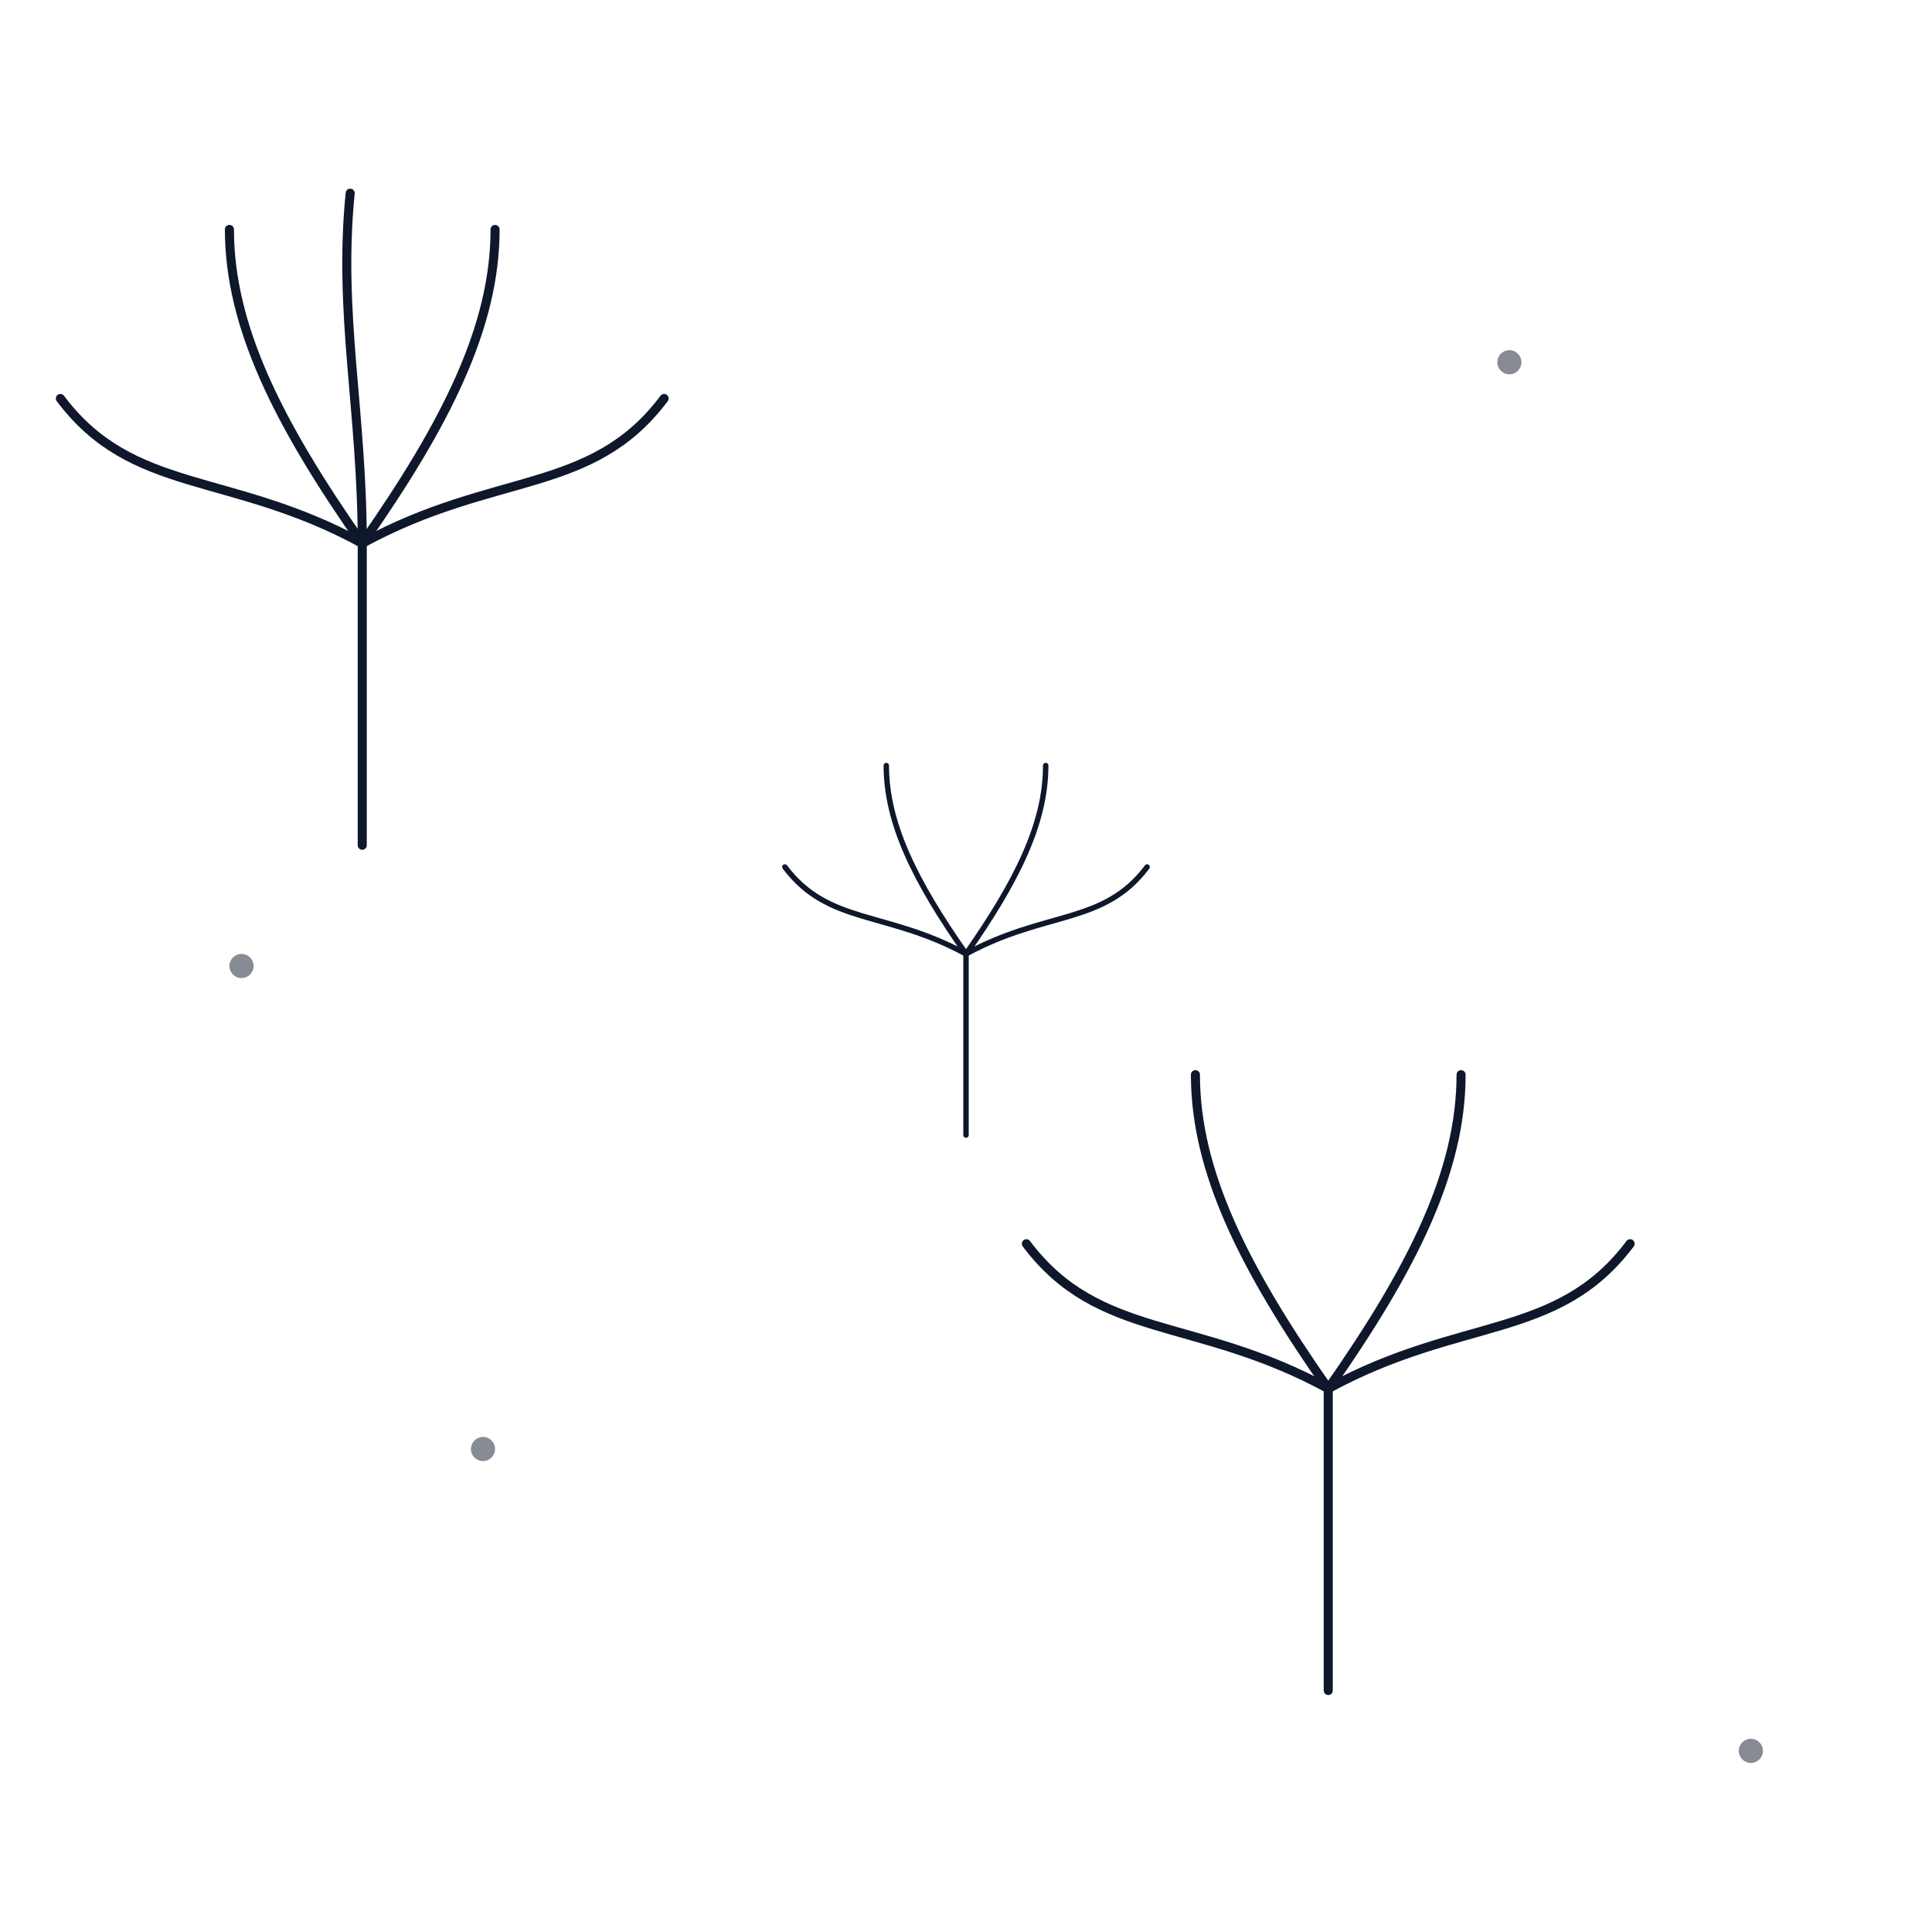
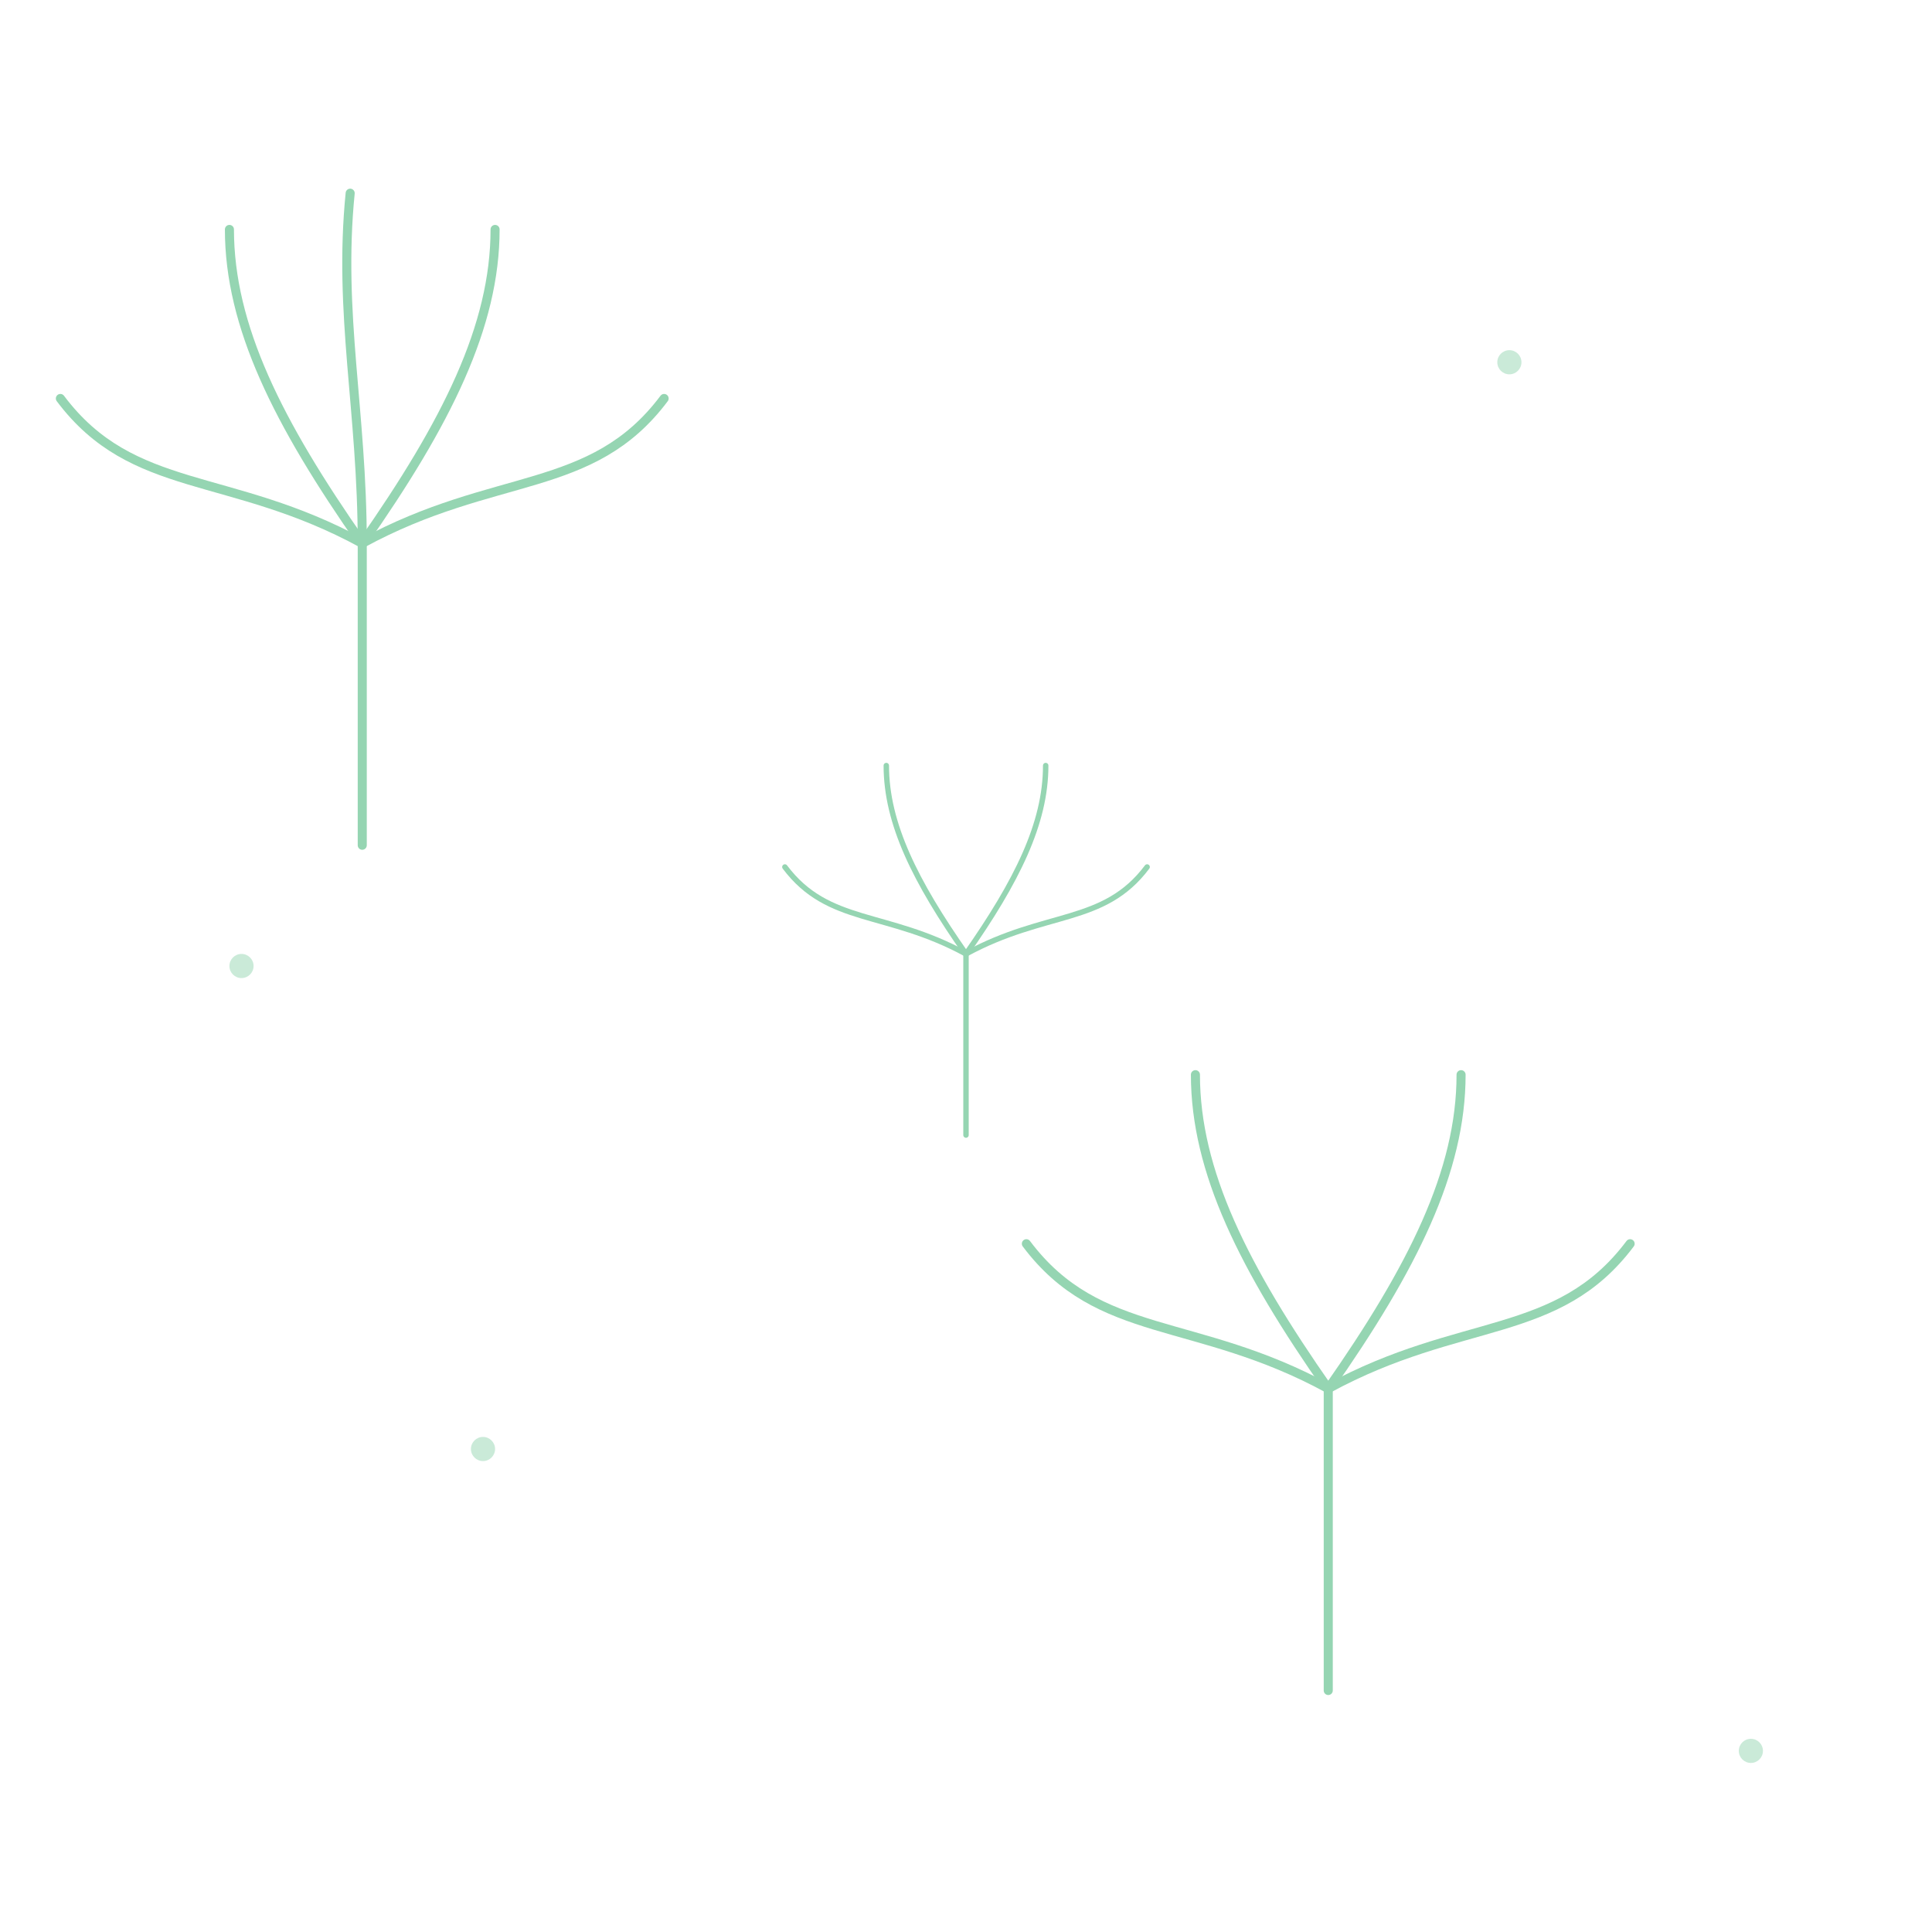
<svg xmlns="http://www.w3.org/2000/svg" width="320" height="320" viewBox="0 0 320 320">
-   <g fill="none" stroke="#0F172A" stroke-width="1.5" stroke-linecap="round">
+   <g fill="none" stroke="#95d5b2" stroke-width="1.5" stroke-linecap="round">
    <g transform="translate(60,60)">
      <path d="M0 80 L0 30" />
      <path d="M0 30 C -22 18 -38 22 -50 6" />
      <path d="M0 30 C 22 18 38 22 50 6" />
      <path d="M0 30 C -14 10 -22 -6 -22 -22" />
      <path d="M0 30 C 14 10 22 -6 22 -22" />
      <path d="M0 30 C 0 8 -4 -8 -2 -28" />
    </g>
    <g transform="translate(220,200)">
      <path d="M0 80 L0 30" />
      <path d="M0 30 C -22 18 -38 22 -50 6" />
      <path d="M0 30 C 22 18 38 22 50 6" />
      <path d="M0 30 C -14 10 -22 -6 -22 -22" />
      <path d="M0 30 C 14 10 22 -6 22 -22" />
    </g>
    <g transform="translate(160,140) scale(0.6)">
      <path d="M0 80 L0 30" />
      <path d="M0 30 C -22 18 -38 22 -50 6" />
      <path d="M0 30 C 22 18 38 22 50 6" />
      <path d="M0 30 C -14 10 -22 -6 -22 -22" />
      <path d="M0 30 C 14 10 22 -6 22 -22" />
    </g>
  </g>
-   <g fill="#0F172A" opacity="0.5">
+   <g fill="#95d5b2" opacity="0.5">
    <circle cx="250" cy="60" r="2" />
    <circle cx="80" cy="240" r="2" />
    <circle cx="290" cy="290" r="2" />
    <circle cx="40" cy="160" r="2" />
  </g>
</svg>
